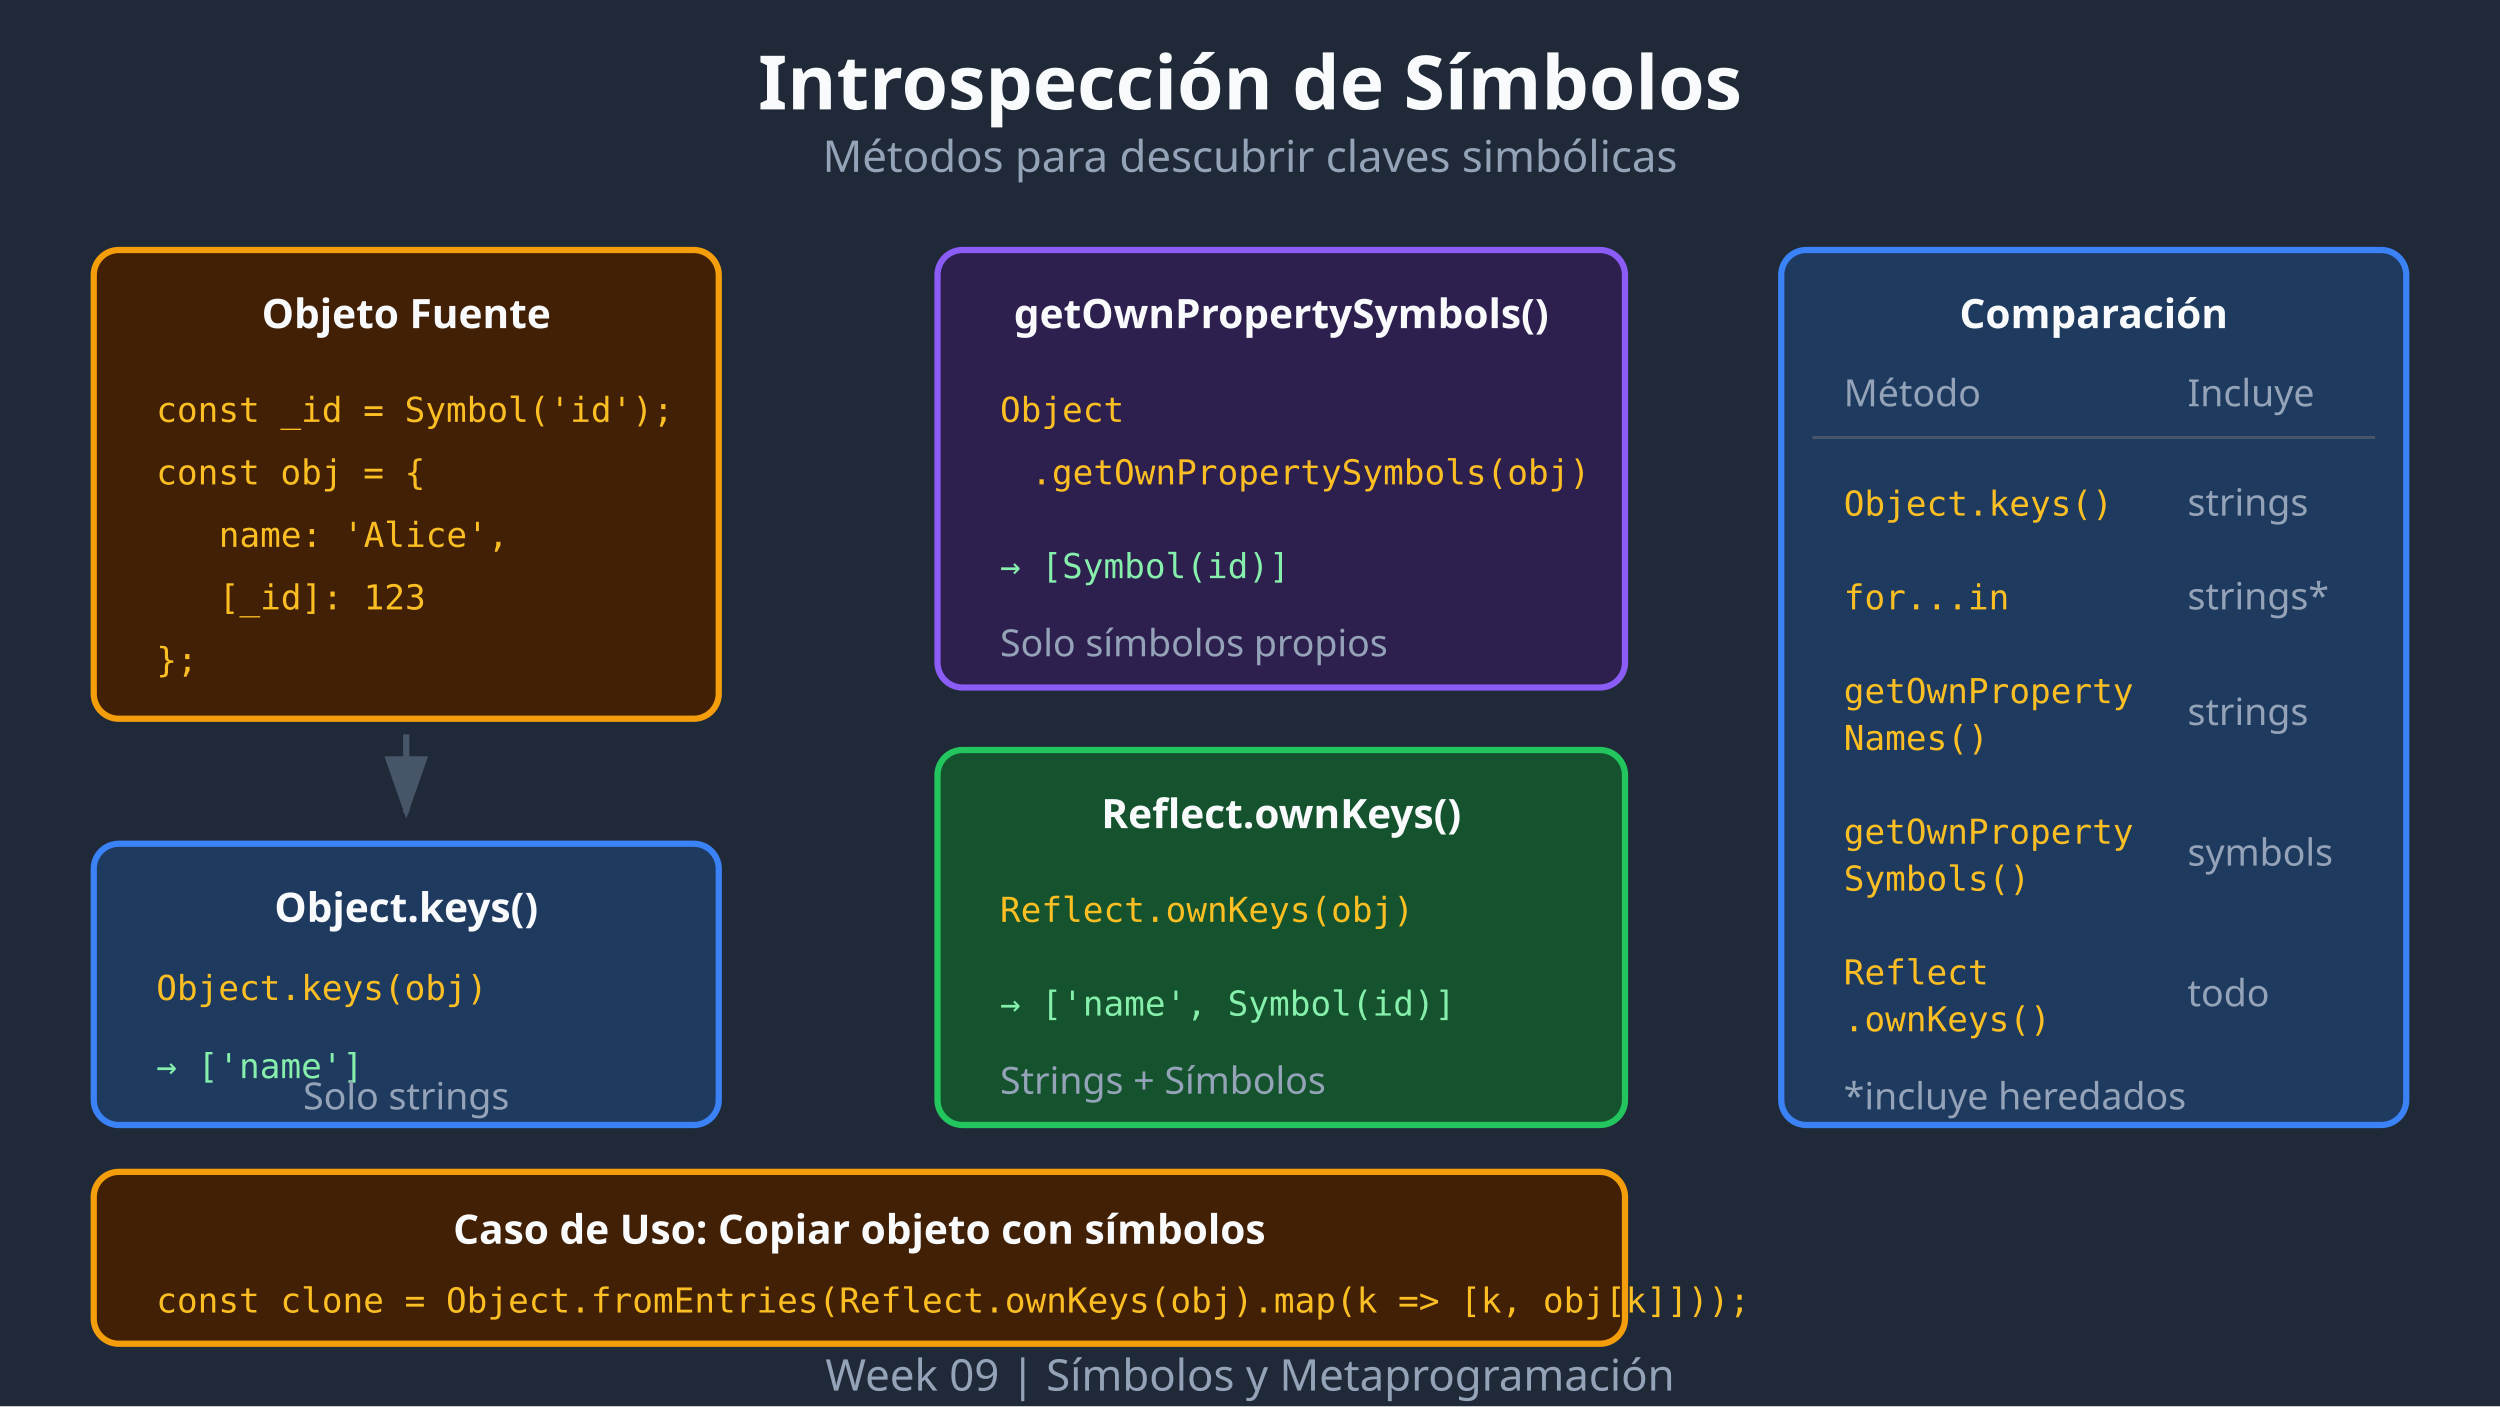
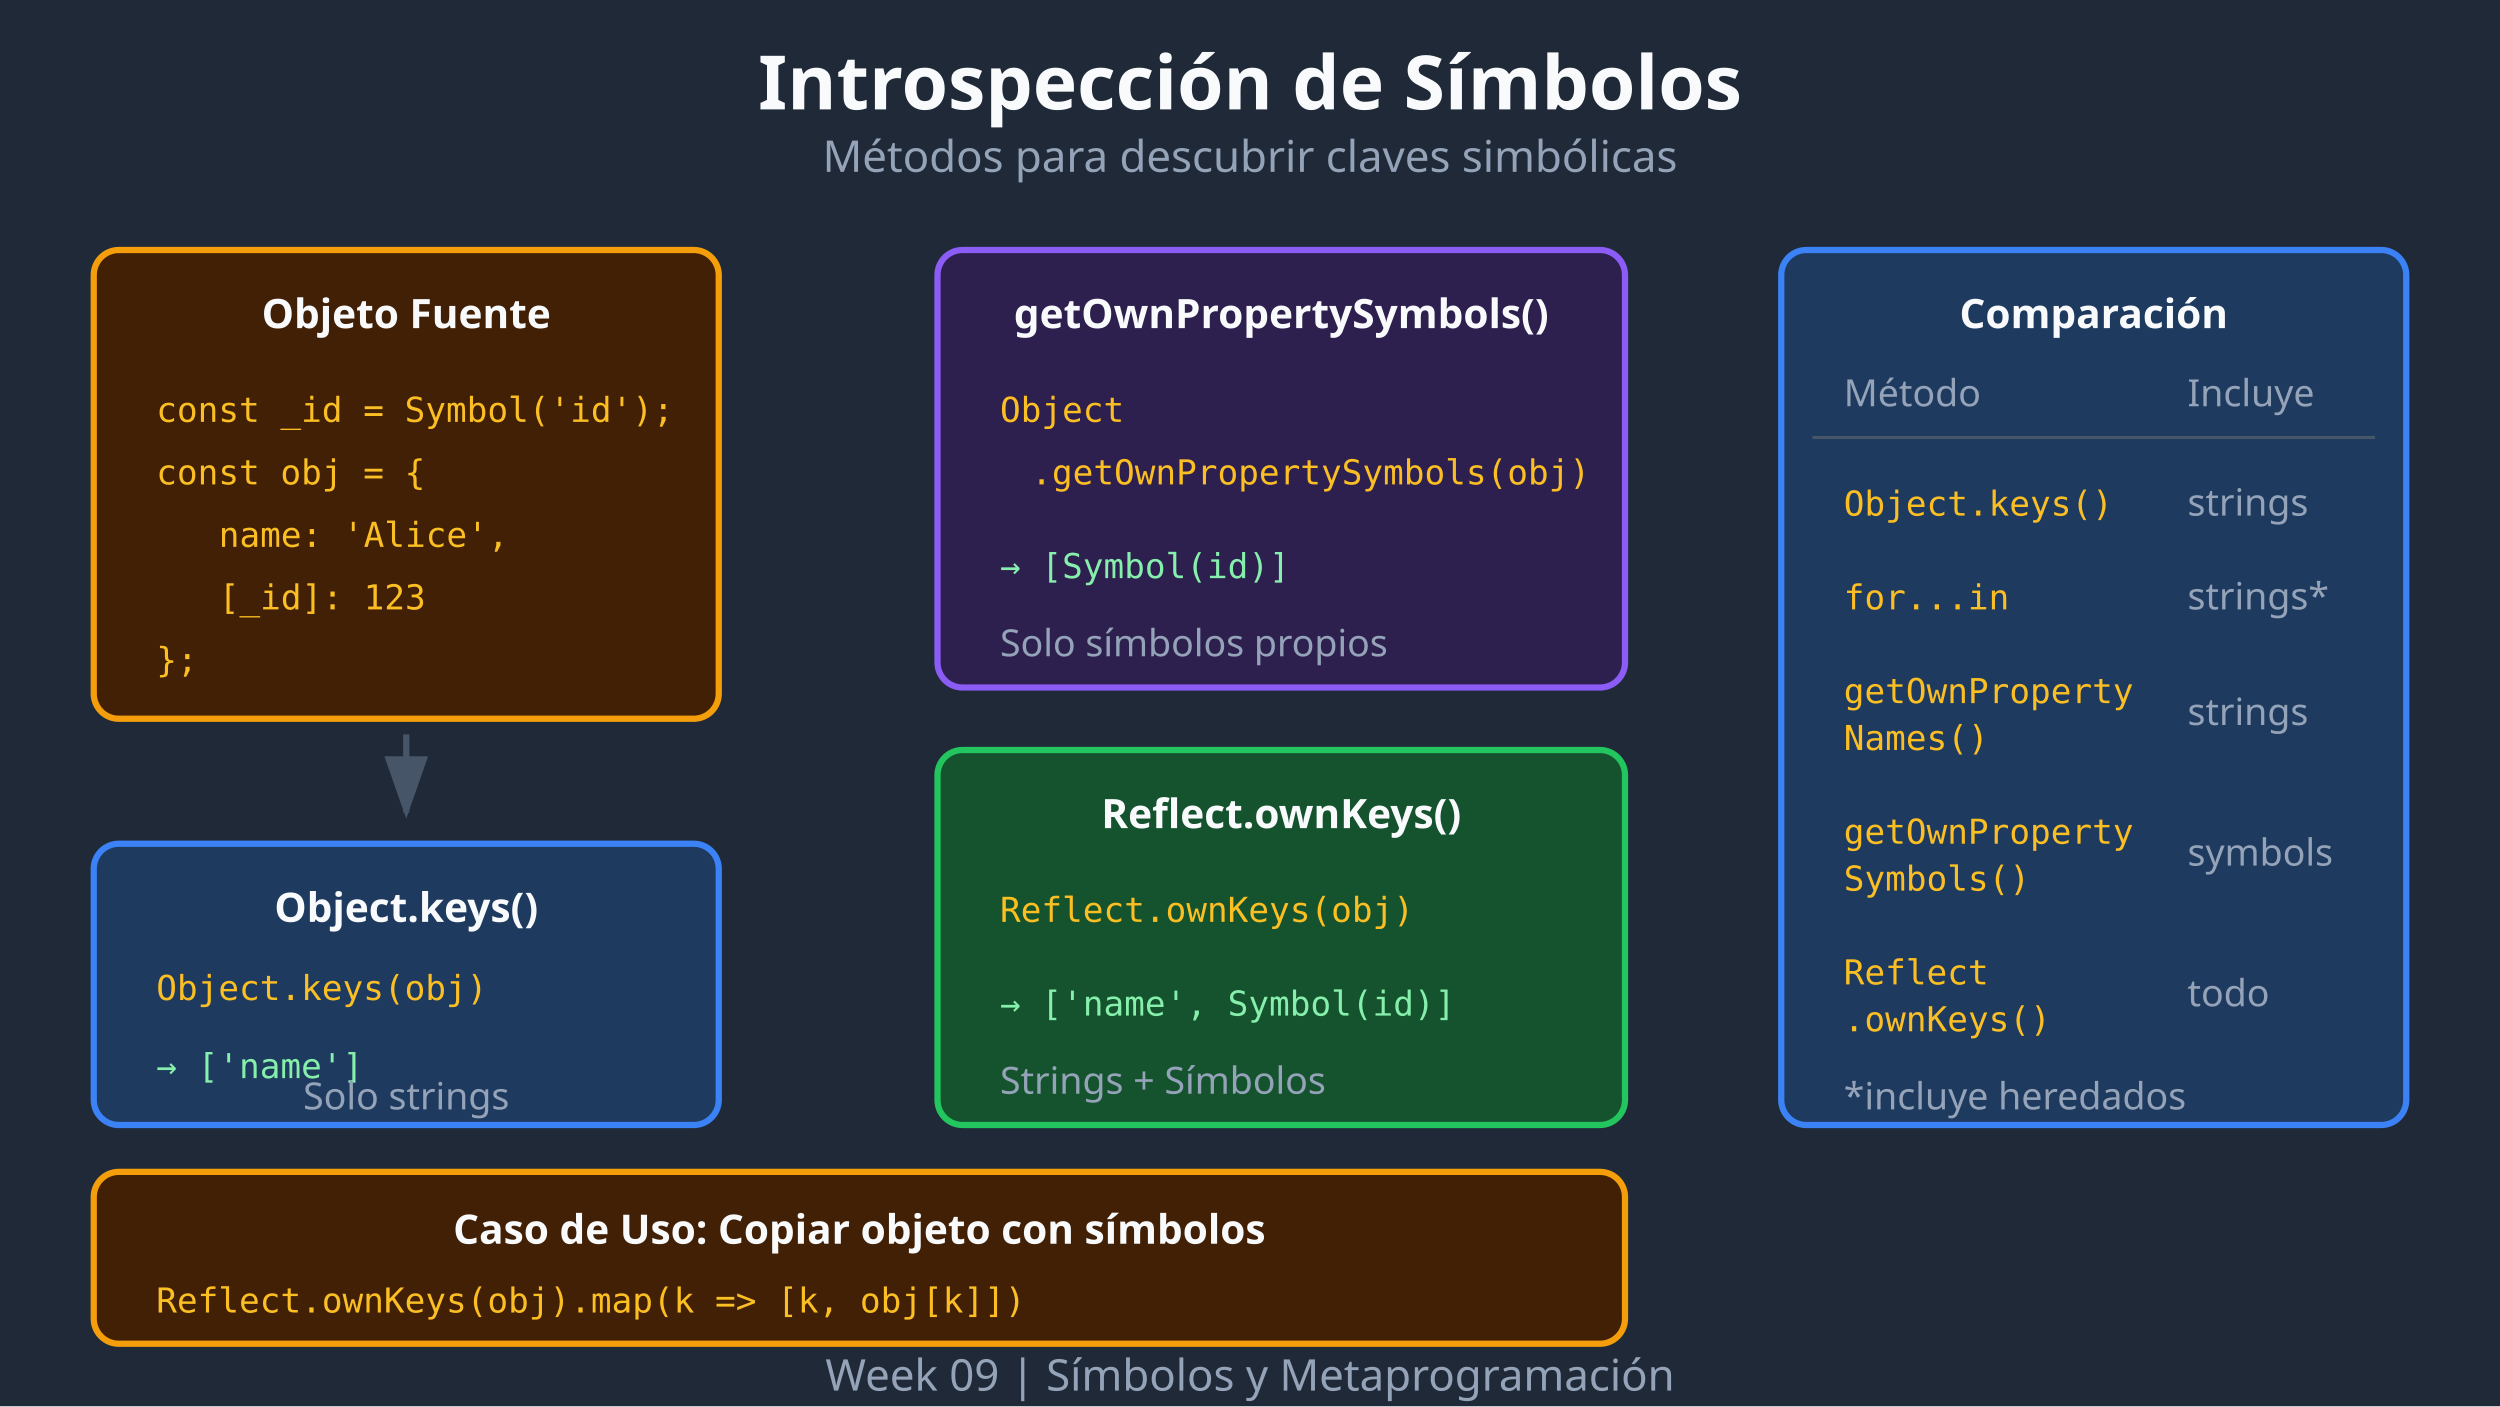
<svg xmlns="http://www.w3.org/2000/svg" viewBox="0 0 800 450">
  <defs>
    <style>
      .bg { fill: #1f2937; }
      .title { fill: #f8fafc; font-family: system-ui, sans-serif; font-size: 24px; font-weight: bold; }
      .subtitle { fill: #94a3b8; font-family: system-ui, sans-serif; font-size: 14px; }
      .label { fill: #f8fafc; font-family: system-ui, sans-serif; font-size: 13px; font-weight: 600; }
      .text { fill: #94a3b8; font-family: system-ui, sans-serif; font-size: 12px; }
      .code { fill: #fbbf24; font-family: Consolas, Monaco, monospace; font-size: 11px; }
      .result { fill: #86efac; font-family: Consolas, Monaco, monospace; font-size: 11px; }
      .box-blue { fill: #1e3a5f; stroke: #3b82f6; stroke-width: 2; rx: 8; }
      .box-purple { fill: #2d1f4e; stroke: #8b5cf6; stroke-width: 2; rx: 8; }
      .box-green { fill: #14532d; stroke: #22c55e; stroke-width: 2; rx: 8; }
      .box-amber { fill: #422006; stroke: #f59e0b; stroke-width: 2; rx: 8; }
      .accent-blue { fill: #3b82f6; }
      .accent-purple { fill: #8b5cf6; }
      .accent-green { fill: #22c55e; }
      .accent-amber { fill: #f59e0b; }
      .arrow { stroke: #475569; stroke-width: 2; fill: none; marker-end: url(#arrowhead); }
    </style>
    <marker id="arrowhead" markerWidth="10" markerHeight="7" refX="9" refY="3.5" orient="auto">
      <polygon points="0 0, 10 3.5, 0 7" fill="#475569" />
    </marker>
  </defs>
  <rect class="bg" width="800" height="450" />
  <text class="title" x="400" y="35" text-anchor="middle">Introspección de Símbolos</text>
  <text class="subtitle" x="400" y="55" text-anchor="middle">Métodos para descubrir claves simbólicas</text>
  <rect class="box-amber" x="30" y="80" width="200" height="150" />
  <text class="label" x="130" y="105" text-anchor="middle">Objeto Fuente</text>
  <text class="code" x="50" y="135">const _id = Symbol('id');</text>
  <text class="code" x="50" y="155">const obj = {</text>
  <text class="code" x="70" y="175">name: 'Alice',</text>
  <text class="code" x="70" y="195">[_id]: 123</text>
  <text class="code" x="50" y="215">};</text>
  <path class="arrow" d="M 130 235 L 130 260" />
  <rect class="box-blue" x="30" y="270" width="200" height="90" />
  <text class="label" x="130" y="295" text-anchor="middle">Object.keys()</text>
  <text class="code" x="50" y="320">Object.keys(obj)</text>
  <text class="result" x="50" y="345">→ ['name']</text>
  <text class="text" x="130" y="355" text-anchor="middle">Solo strings</text>
  <rect class="box-purple" x="300" y="80" width="220" height="140" />
  <text class="label" x="410" y="105" text-anchor="middle">getOwnPropertySymbols()</text>
  <text class="code" x="320" y="135">Object</text>
  <text class="code" x="330" y="155">.getOwnPropertySymbols(obj)</text>
  <text class="result" x="320" y="185">→ [Symbol(id)]</text>
  <text class="text" x="320" y="210">Solo símbolos propios</text>
  <rect class="box-green" x="300" y="240" width="220" height="120" />
  <text class="label" x="410" y="265" text-anchor="middle">Reflect.ownKeys()</text>
  <text class="code" x="320" y="295">Reflect.ownKeys(obj)</text>
  <text class="result" x="320" y="325">→ ['name', Symbol(id)]</text>
  <text class="text" x="320" y="350">Strings + Símbolos</text>
  <rect class="box-blue" x="570" y="80" width="200" height="280" />
  <text class="label" x="670" y="105" text-anchor="middle">Comparación</text>
  <text class="text" x="590" y="130">Método</text>
  <text class="text" x="700" y="130">Incluye</text>
  <line x1="580" y1="140" x2="760" y2="140" stroke="#475569" stroke-width="1" />
  <text class="code" x="590" y="165">Object.keys()</text>
  <text class="text" x="700" y="165">strings</text>
  <text class="code" x="590" y="195">for...in</text>
  <text class="text" x="700" y="195">strings*</text>
  <text class="code" x="590" y="225">getOwnProperty</text>
  <text class="code" x="590" y="240">Names()</text>
  <text class="text" x="700" y="232">strings</text>
  <text class="code" x="590" y="270">getOwnProperty</text>
  <text class="code" x="590" y="285">Symbols()</text>
  <text class="text" x="700" y="277" fill="#8b5cf6">symbols</text>
  <text class="code" x="590" y="315">Reflect</text>
  <text class="code" x="590" y="330">.ownKeys()</text>
  <text class="text" x="700" y="322" fill="#22c55e">todo</text>
  <text class="text" x="590" y="355" font-size="10px">*incluye heredados</text>
  <rect class="box-amber" x="30" y="375" width="490" height="55" />
  <text class="label" x="275" y="398" text-anchor="middle">Caso de Uso: Copiar objeto con símbolos</text>
-   <text class="code" x="50" y="420">const clone = Object.fromEntries(Reflect.ownKeys(obj).map(k =&gt; [k, obj[k]]));</text>
+   <text class="code" x="50" y="420">Reflect.ownKeys(obj).map(k =&gt; [k, obj[k]])</text>
  <text class="subtitle" x="400" y="445" text-anchor="middle">Week 09 | Símbolos y Metaprogramación</text>
</svg>
